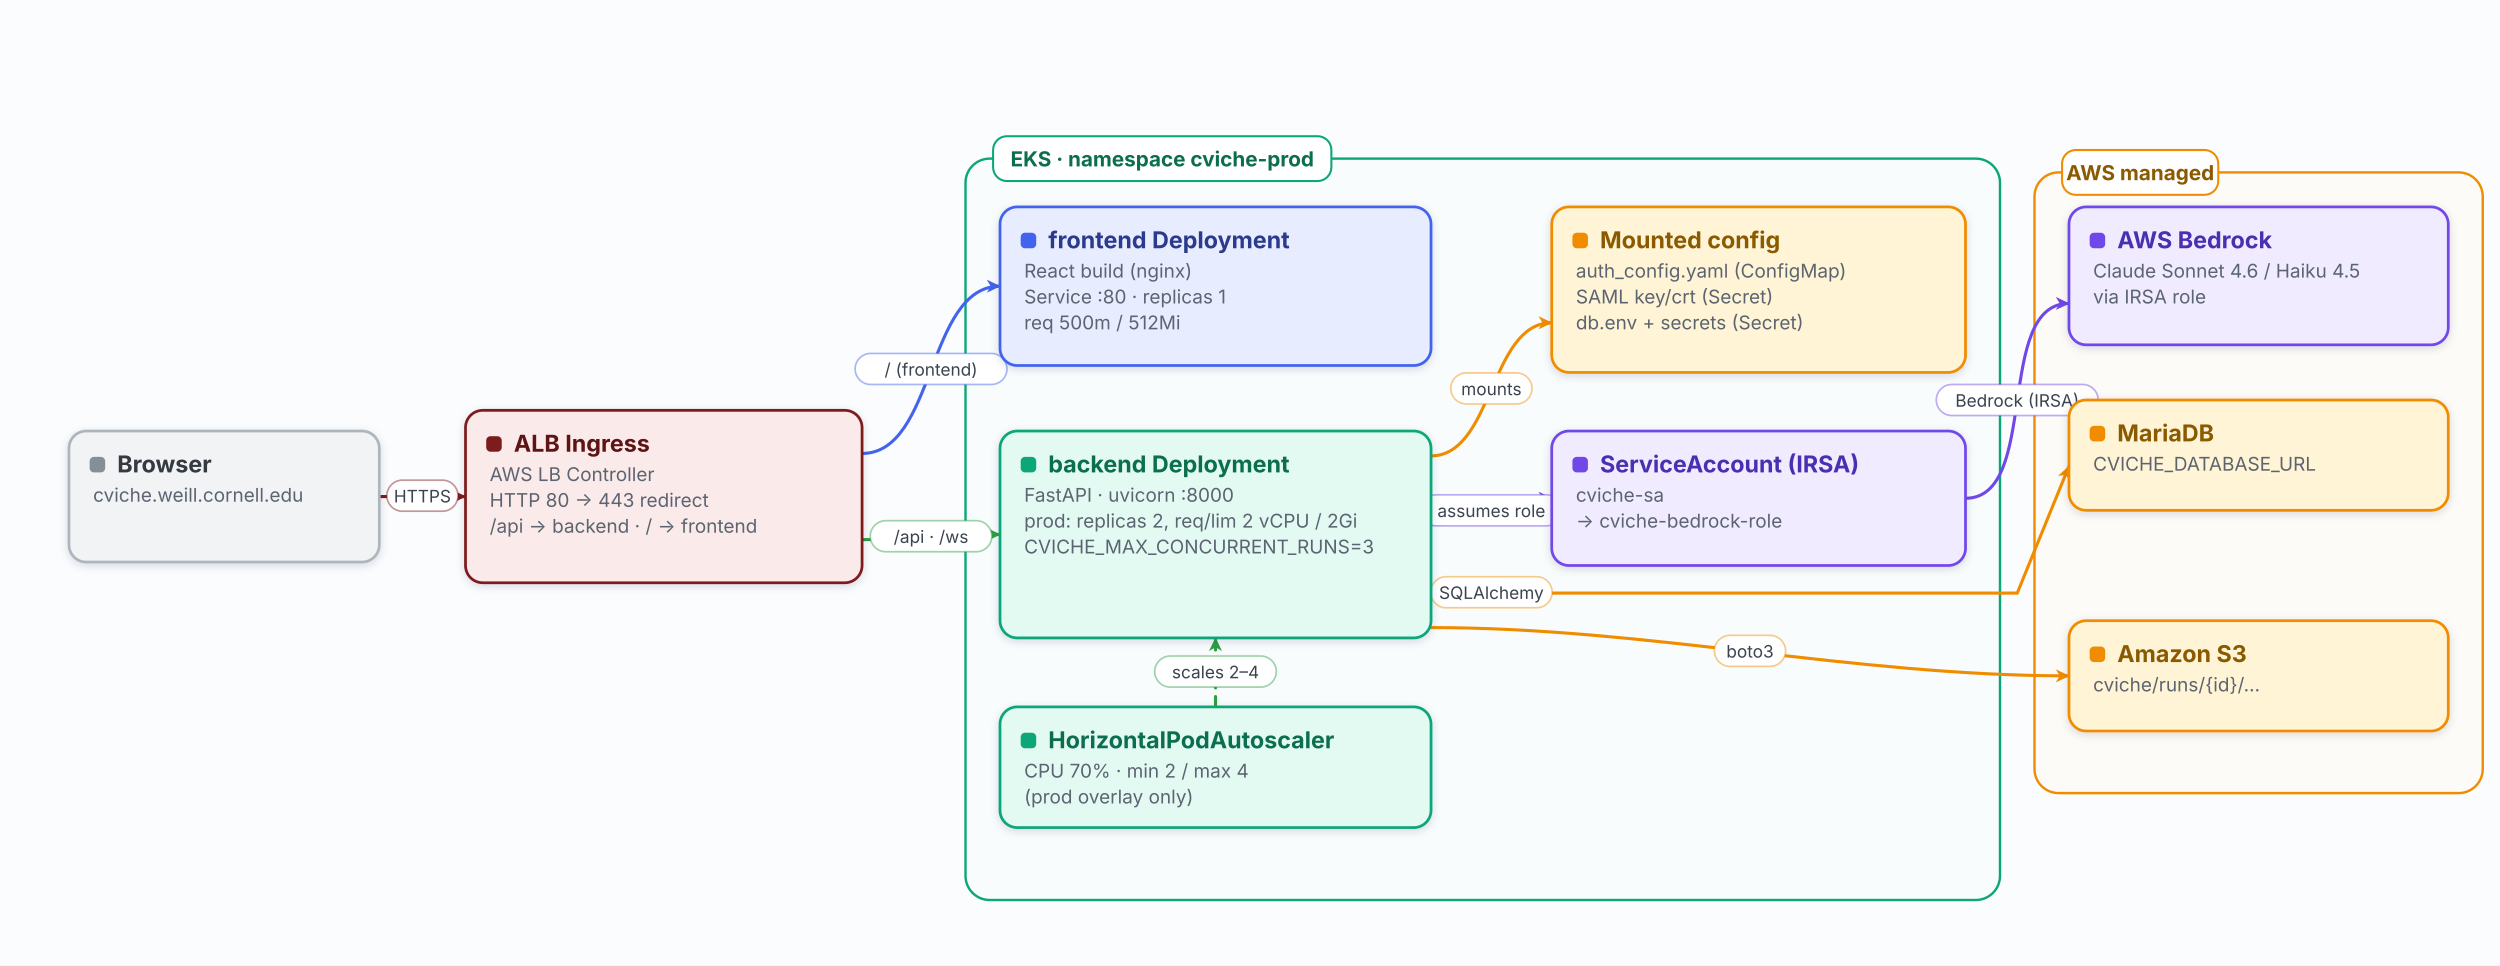
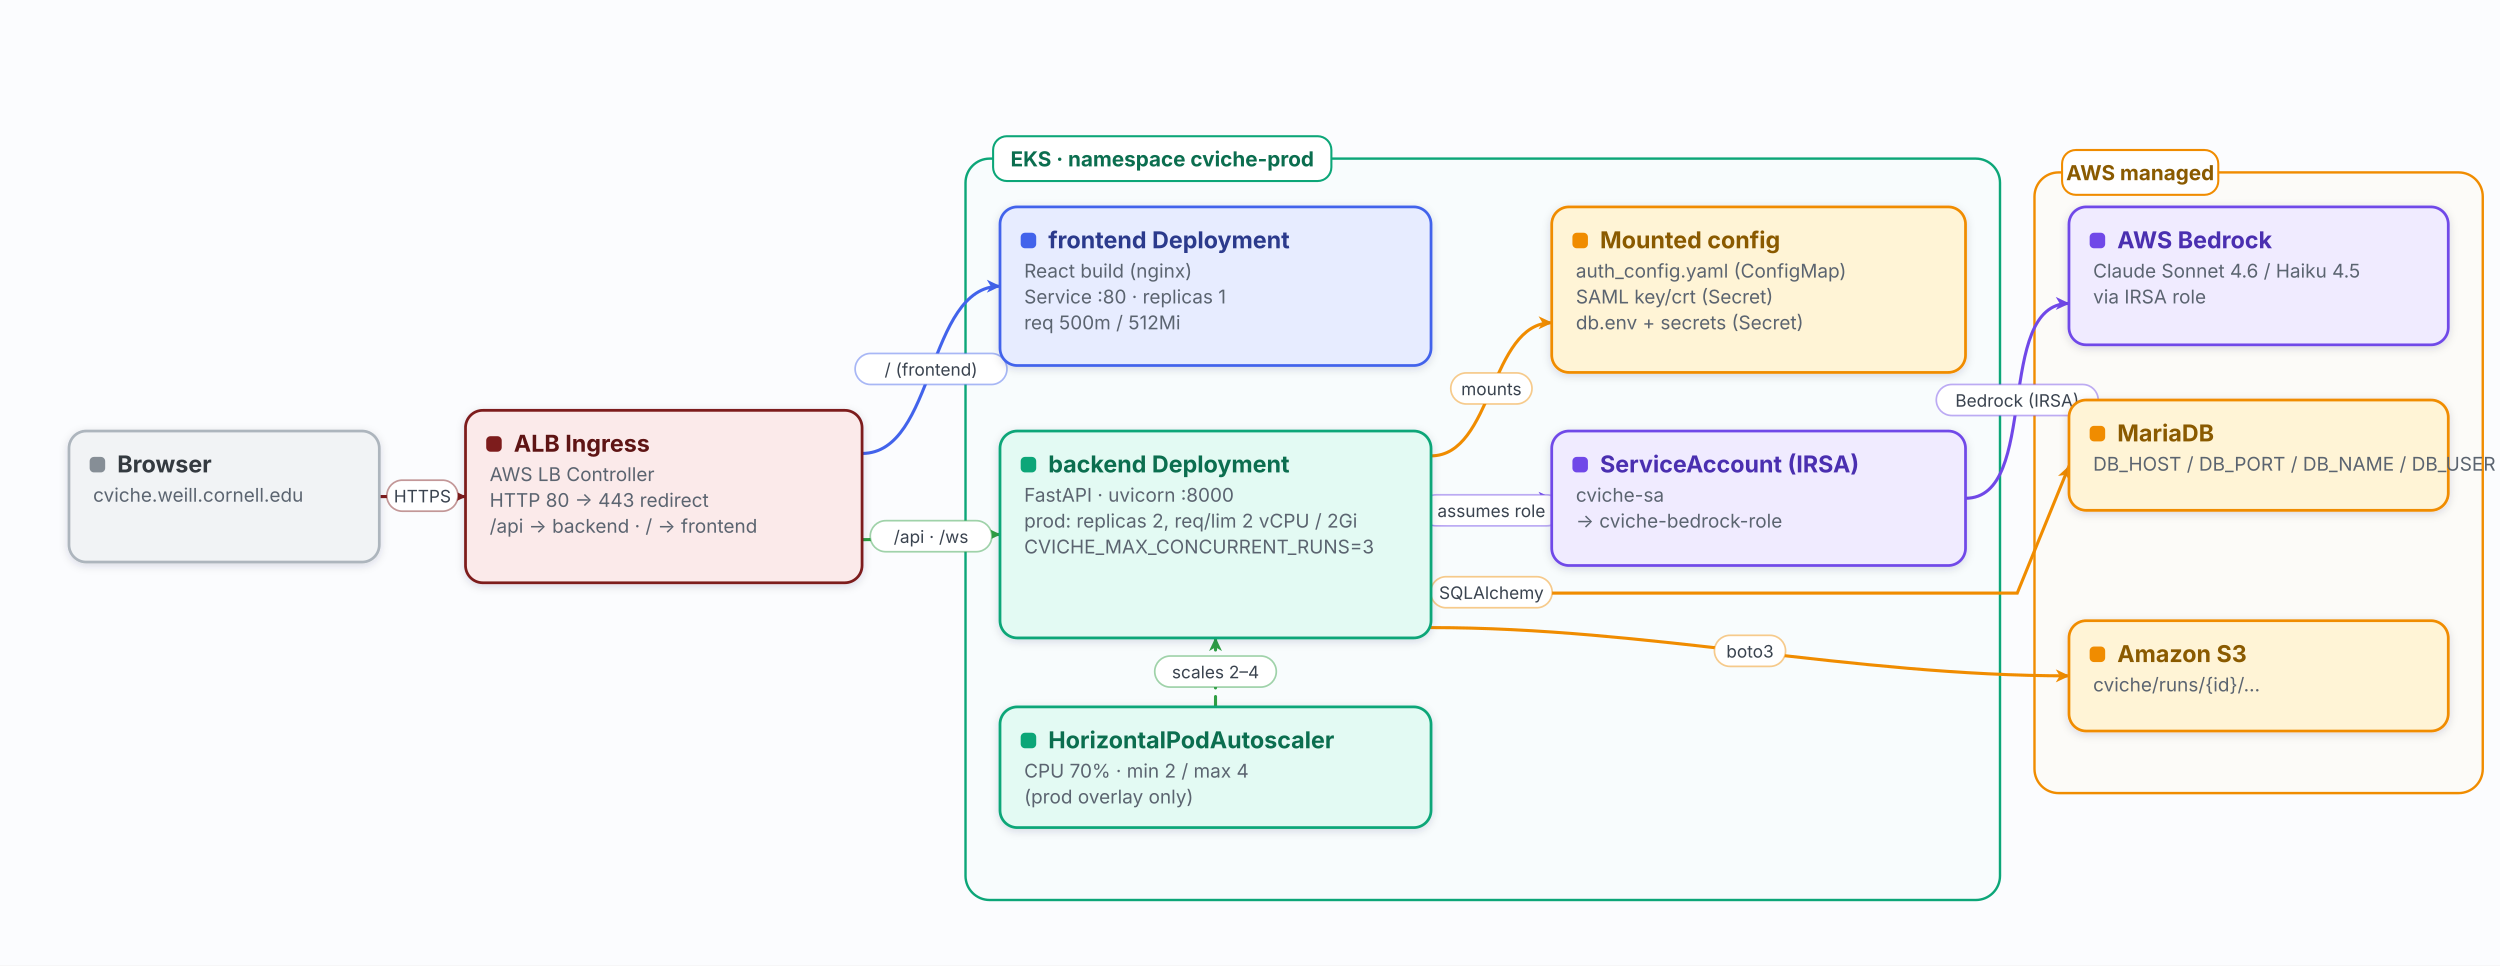
<svg xmlns="http://www.w3.org/2000/svg" viewBox="0 0 1450 560" width="1450" height="560" role="img" aria-labelledby="t-deployment d-deployment" font-family="Inter,-apple-system,Segoe UI,Helvetica,Arial,sans-serif">
  <rect width="100%" height="100%" fill="#fbfcfe" />
  <defs>
    <filter id="sh" x="-25%" y="-25%" width="150%" height="150%">
      <feDropShadow dx="0" dy="1.4" stdDeviation="2.4" flood-color="#0b1f3a" flood-opacity="0.14" />
    </filter>
    <marker id="mGray" viewBox="0 0 10 10" refX="9" refY="5" markerWidth="9" markerHeight="9" markerUnits="userSpaceOnUse" orient="auto-start-reverse">
      <path d="M0.5,0.8 L9.4,5 L0.5,9.2 L3,5 Z" fill="#868e96" />
    </marker>
    <marker id="mMaroon" viewBox="0 0 10 10" refX="9" refY="5" markerWidth="9" markerHeight="9" markerUnits="userSpaceOnUse" orient="auto-start-reverse">
      <path d="M0.5,0.8 L9.4,5 L0.5,9.2 L3,5 Z" fill="#7d1c1c" />
    </marker>
    <marker id="mRed" viewBox="0 0 10 10" refX="9" refY="5" markerWidth="9" markerHeight="9" markerUnits="userSpaceOnUse" orient="auto-start-reverse">
      <path d="M0.5,0.8 L9.4,5 L0.5,9.2 L3,5 Z" fill="#e03131" />
    </marker>
    <marker id="mGreen" viewBox="0 0 10 10" refX="9" refY="5" markerWidth="9" markerHeight="9" markerUnits="userSpaceOnUse" orient="auto-start-reverse">
      <path d="M0.5,0.8 L9.4,5 L0.5,9.2 L3,5 Z" fill="#2f9e44" />
    </marker>
    <marker id="mIndigo" viewBox="0 0 10 10" refX="9" refY="5" markerWidth="9" markerHeight="9" markerUnits="userSpaceOnUse" orient="auto-start-reverse">
      <path d="M0.5,0.8 L9.4,5 L0.5,9.2 L3,5 Z" fill="#4263eb" />
    </marker>
    <marker id="mViolet" viewBox="0 0 10 10" refX="9" refY="5" markerWidth="9" markerHeight="9" markerUnits="userSpaceOnUse" orient="auto-start-reverse">
      <path d="M0.5,0.8 L9.4,5 L0.5,9.2 L3,5 Z" fill="#7048e8" />
    </marker>
    <marker id="mAmber" viewBox="0 0 10 10" refX="9" refY="5" markerWidth="9" markerHeight="9" markerUnits="userSpaceOnUse" orient="auto-start-reverse">
      <path d="M0.5,0.8 L9.4,5 L0.5,9.2 L3,5 Z" fill="#f08c00" />
    </marker>
    <marker id="mTeal" viewBox="0 0 10 10" refX="9" refY="5" markerWidth="9" markerHeight="9" markerUnits="userSpaceOnUse" orient="auto-start-reverse">
      <path d="M0.5,0.8 L9.4,5 L0.5,9.2 L3,5 Z" fill="#0ca678" />
    </marker>
  </defs>
  <rect x="560" y="92" width="600" height="430" rx="14" fill="#e3faf3" fill-opacity="0.16" stroke="#0ca678" stroke-width="1.4" />
  <rect x="1180" y="100" width="260" height="360" rx="14" fill="#fff4d6" fill-opacity="0.16" stroke="#f08c00" stroke-width="1.4" />
  <path d="M220,288 C256,288 234,288 270,288" fill="none" stroke="#7d1c1c" stroke-width="1.8" stroke-linecap="round" marker-end="url(#mMaroon)" />
  <path d="M500,263 C542.75,263 537.25,166 580,166" fill="none" stroke="#4263eb" stroke-width="1.8" stroke-linecap="round" marker-end="url(#mIndigo)" />
  <path d="M500,313 C536,313 544,310 580,310" fill="none" stroke="#2f9e44" stroke-width="1.8" stroke-linecap="round" marker-end="url(#mGreen)" />
  <path d="M705,410 C705,374 705,406 705,370" fill="none" stroke="#2f9e44" stroke-width="1.8" stroke-linecap="round" stroke-dasharray="6 5" marker-end="url(#mGreen)" />
  <path d="M830,304 C866,304 864,289 900,289" fill="none" stroke="#7048e8" stroke-width="1.8" stroke-linecap="round" marker-end="url(#mViolet)" />
  <path d="M830,264.4 C866,264.4 864,187.2 900,187.2" fill="none" stroke="#f08c00" stroke-width="1.8" stroke-linecap="round" marker-end="url(#mAmber)" />
  <path d="M1140,289 C1183.5,289 1156.5,176 1200,176" fill="none" stroke="#7048e8" stroke-width="1.8" stroke-linecap="round" marker-end="url(#mViolet)" />
  <path d="M830,343.6 L865,344 L1170,344 L1200,270.4" fill="none" stroke="#f08c00" stroke-width="1.8" stroke-linecap="round" marker-end="url(#mAmber)" />
  <path d="M830,364 C956.16,364 1073.84,392 1200,392" fill="none" stroke="#f08c00" stroke-width="1.8" stroke-linecap="round" marker-end="url(#mAmber)" />
  <rect x="224.375" y="278.5" width="41.25" height="18" rx="9" fill="#ffffff" stroke="#7d1c1c" stroke-opacity="0.45" />
  <text x="245" y="291.4" font-size="10" fill="#3a434f" text-anchor="middle">HTTPS</text>
  <rect x="495.975" y="205" width="88.05" height="18" rx="9" fill="#ffffff" stroke="#4263eb" stroke-opacity="0.45" />
  <text x="540" y="217.9" font-size="10" fill="#3a434f" text-anchor="middle">/  (frontend)</text>
  <rect x="504.75" y="302" width="70.5" height="18" rx="9" fill="#ffffff" stroke="#2f9e44" stroke-opacity="0.45" />
  <text x="540" y="314.9" font-size="10" fill="#3a434f" text-anchor="middle">/api · /ws</text>
  <rect x="669.75" y="380.5" width="70.5" height="18" rx="9" fill="#ffffff" stroke="#2f9e44" stroke-opacity="0.45" />
  <text x="705" y="393.4" font-size="10" fill="#3a434f" text-anchor="middle">scales 2–4</text>
  <rect x="823.9" y="287" width="82.2" height="18" rx="9" fill="#ffffff" stroke="#7048e8" stroke-opacity="0.45" />
  <text x="865" y="299.9" font-size="10" fill="#3a434f" text-anchor="middle">assumes role</text>
  <rect x="841.45" y="216.3" width="47.1" height="18" rx="9" fill="#ffffff" stroke="#f08c00" stroke-opacity="0.45" />
  <text x="865" y="229.2" font-size="10" fill="#3a434f" text-anchor="middle">mounts</text>
  <rect x="1123.05" y="223" width="93.9" height="18" rx="9" fill="#ffffff" stroke="#7048e8" stroke-opacity="0.45" />
  <text x="1170" y="235.9" font-size="10" fill="#3a434f" text-anchor="middle">Bedrock (IRSA)</text>
  <rect x="829.75" y="334.5" width="70.5" height="18" rx="9" fill="#ffffff" stroke="#f08c00" stroke-opacity="0.45" />
  <text x="865" y="347.4" font-size="10" fill="#3a434f" text-anchor="middle">SQLAlchemy</text>
  <rect x="994.375" y="368.5" width="41.25" height="18" rx="9" fill="#ffffff" stroke="#f08c00" stroke-opacity="0.45" />
  <text x="1015" y="381.4" font-size="10" fill="#3a434f" text-anchor="middle">boto3</text>
  <g>
    <rect x="576" y="79" width="196.2" height="26" rx="8" fill="#ffffff" stroke="#0ca678" stroke-width="1.2" />
    <text x="674.1" y="96.5" font-size="12" font-weight="700" fill="#0b6e4f" text-anchor="middle">EKS · namespace cviche-prod</text>
  </g>
  <g>
    <rect x="1196" y="87" width="90.6" height="26" rx="8" fill="#ffffff" stroke="#f08c00" stroke-width="1.2" />
    <text x="1241.3" y="104.5" font-size="12" font-weight="700" fill="#8a5a00" text-anchor="middle">AWS managed</text>
  </g>
  <g>
    <rect x="40" y="250" width="180" height="76" rx="10" fill="#f1f3f5" stroke="#adb5bd" stroke-width="1.6" filter="url(#sh)" />
    <rect x="52" y="265" width="9" height="9" rx="2.5" fill="#868e96" />
    <text x="68" y="274" font-size="13.5" font-weight="700" fill="#343a40">Browser</text>
    <text x="54" y="291" font-size="11" fill="#5b6470">cviche.weill.cornell.edu</text>
  </g>
  <g>
    <rect x="270" y="238" width="230" height="100" rx="10" fill="#fbeaea" stroke="#7d1c1c" stroke-width="1.6" filter="url(#sh)" />
    <rect x="282" y="253" width="9" height="9" rx="2.5" fill="#7d1c1c" />
    <text x="298" y="262" font-size="13.5" font-weight="700" fill="#5e1414">ALB Ingress</text>
    <text x="284" y="279" font-size="11" fill="#5b6470">AWS LB Controller</text>
    <text x="284" y="294" font-size="11" fill="#5b6470">HTTP 80 → 443 redirect</text>
    <text x="284" y="309" font-size="11" fill="#5b6470">/api → backend · / → frontend</text>
  </g>
  <g>
    <rect x="580" y="120" width="250" height="92" rx="10" fill="#e7ecff" stroke="#4263eb" stroke-width="1.6" filter="url(#sh)" />
    <rect x="592" y="135" width="9" height="9" rx="2.5" fill="#4263eb" />
    <text x="608" y="144" font-size="13.5" font-weight="700" fill="#2b3a8c">frontend Deployment</text>
    <text x="594" y="161" font-size="11" fill="#5b6470">React build (nginx)</text>
    <text x="594" y="176" font-size="11" fill="#5b6470">Service :80 · replicas 1</text>
    <text x="594" y="191" font-size="11" fill="#5b6470">req 500m / 512Mi</text>
  </g>
  <g>
    <rect x="580" y="250" width="250" height="120" rx="10" fill="#e3faf3" stroke="#0ca678" stroke-width="1.6" filter="url(#sh)" />
    <rect x="592" y="265" width="9" height="9" rx="2.5" fill="#0ca678" />
    <text x="608" y="274" font-size="13.5" font-weight="700" fill="#0b6e4f">backend Deployment</text>
    <text x="594" y="291" font-size="11" fill="#5b6470">FastAPI · uvicorn :8000</text>
    <text x="594" y="306" font-size="11" fill="#5b6470">prod: replicas 2, req/lim 2 vCPU / 2Gi</text>
    <text x="594" y="321" font-size="11" fill="#5b6470">CVICHE_MAX_CONCURRENT_RUNS=3</text>
  </g>
  <g>
    <rect x="580" y="410" width="250" height="70" rx="10" fill="#e3faf3" stroke="#0ca678" stroke-width="1.6" filter="url(#sh)" />
    <rect x="592" y="425" width="9" height="9" rx="2.5" fill="#0ca678" />
    <text x="608" y="434" font-size="13.5" font-weight="700" fill="#0b6e4f">HorizontalPodAutoscaler</text>
    <text x="594" y="451" font-size="11" fill="#5b6470">CPU 70% · min 2 / max 4</text>
    <text x="594" y="466" font-size="11" fill="#5b6470">(prod overlay only)</text>
  </g>
  <g>
    <rect x="900" y="120" width="240" height="96" rx="10" fill="#fff4d6" stroke="#f08c00" stroke-width="1.6" filter="url(#sh)" />
    <rect x="912" y="135" width="9" height="9" rx="2.5" fill="#f08c00" />
    <text x="928" y="144" font-size="13.5" font-weight="700" fill="#8a5a00">Mounted config</text>
    <text x="914" y="161" font-size="11" fill="#5b6470">auth_config.yaml (ConfigMap)</text>
    <text x="914" y="176" font-size="11" fill="#5b6470">SAML key/crt (Secret)</text>
    <text x="914" y="191" font-size="11" fill="#5b6470">db.env + secrets (Secret)</text>
  </g>
  <g>
    <rect x="900" y="250" width="240" height="78" rx="10" fill="#f0ebff" stroke="#7048e8" stroke-width="1.6" filter="url(#sh)" />
    <rect x="912" y="265" width="9" height="9" rx="2.5" fill="#7048e8" />
    <text x="928" y="274" font-size="13.5" font-weight="700" fill="#4a2fb0">ServiceAccount (IRSA)</text>
    <text x="914" y="291" font-size="11" fill="#5b6470">cviche-sa</text>
    <text x="914" y="306" font-size="11" fill="#5b6470">→ cviche-bedrock-role</text>
  </g>
  <g>
    <rect x="1200" y="120" width="220" height="80" rx="10" fill="#f0ebff" stroke="#7048e8" stroke-width="1.6" filter="url(#sh)" />
    <rect x="1212" y="135" width="9" height="9" rx="2.5" fill="#7048e8" />
    <text x="1228" y="144" font-size="13.5" font-weight="700" fill="#4a2fb0">AWS Bedrock</text>
    <text x="1214" y="161" font-size="11" fill="#5b6470">Claude Sonnet 4.6 / Haiku 4.5</text>
    <text x="1214" y="176" font-size="11" fill="#5b6470">via IRSA role</text>
  </g>
  <g>
    <rect x="1200" y="232" width="220" height="64" rx="10" fill="#fff4d6" stroke="#f08c00" stroke-width="1.6" filter="url(#sh)" />
    <rect x="1212" y="247" width="9" height="9" rx="2.5" fill="#f08c00" />
    <text x="1228" y="256" font-size="13.5" font-weight="700" fill="#8a5a00">MariaDB</text>
-     <text x="1214" y="273" font-size="11" fill="#5b6470">CVICHE_DATABASE_URL</text>
+     <text x="1214" y="273" font-size="11" fill="#5b6470">DB_HOST / DB_PORT / DB_NAME / DB_USER</text>
  </g>
  <g>
    <rect x="1200" y="360" width="220" height="64" rx="10" fill="#fff4d6" stroke="#f08c00" stroke-width="1.6" filter="url(#sh)" />
    <rect x="1212" y="375" width="9" height="9" rx="2.5" fill="#f08c00" />
    <text x="1228" y="384" font-size="13.5" font-weight="700" fill="#8a5a00">Amazon S3</text>
    <text x="1214" y="401" font-size="11" fill="#5b6470">cviche/runs/{id}/…</text>
  </g>
</svg>
